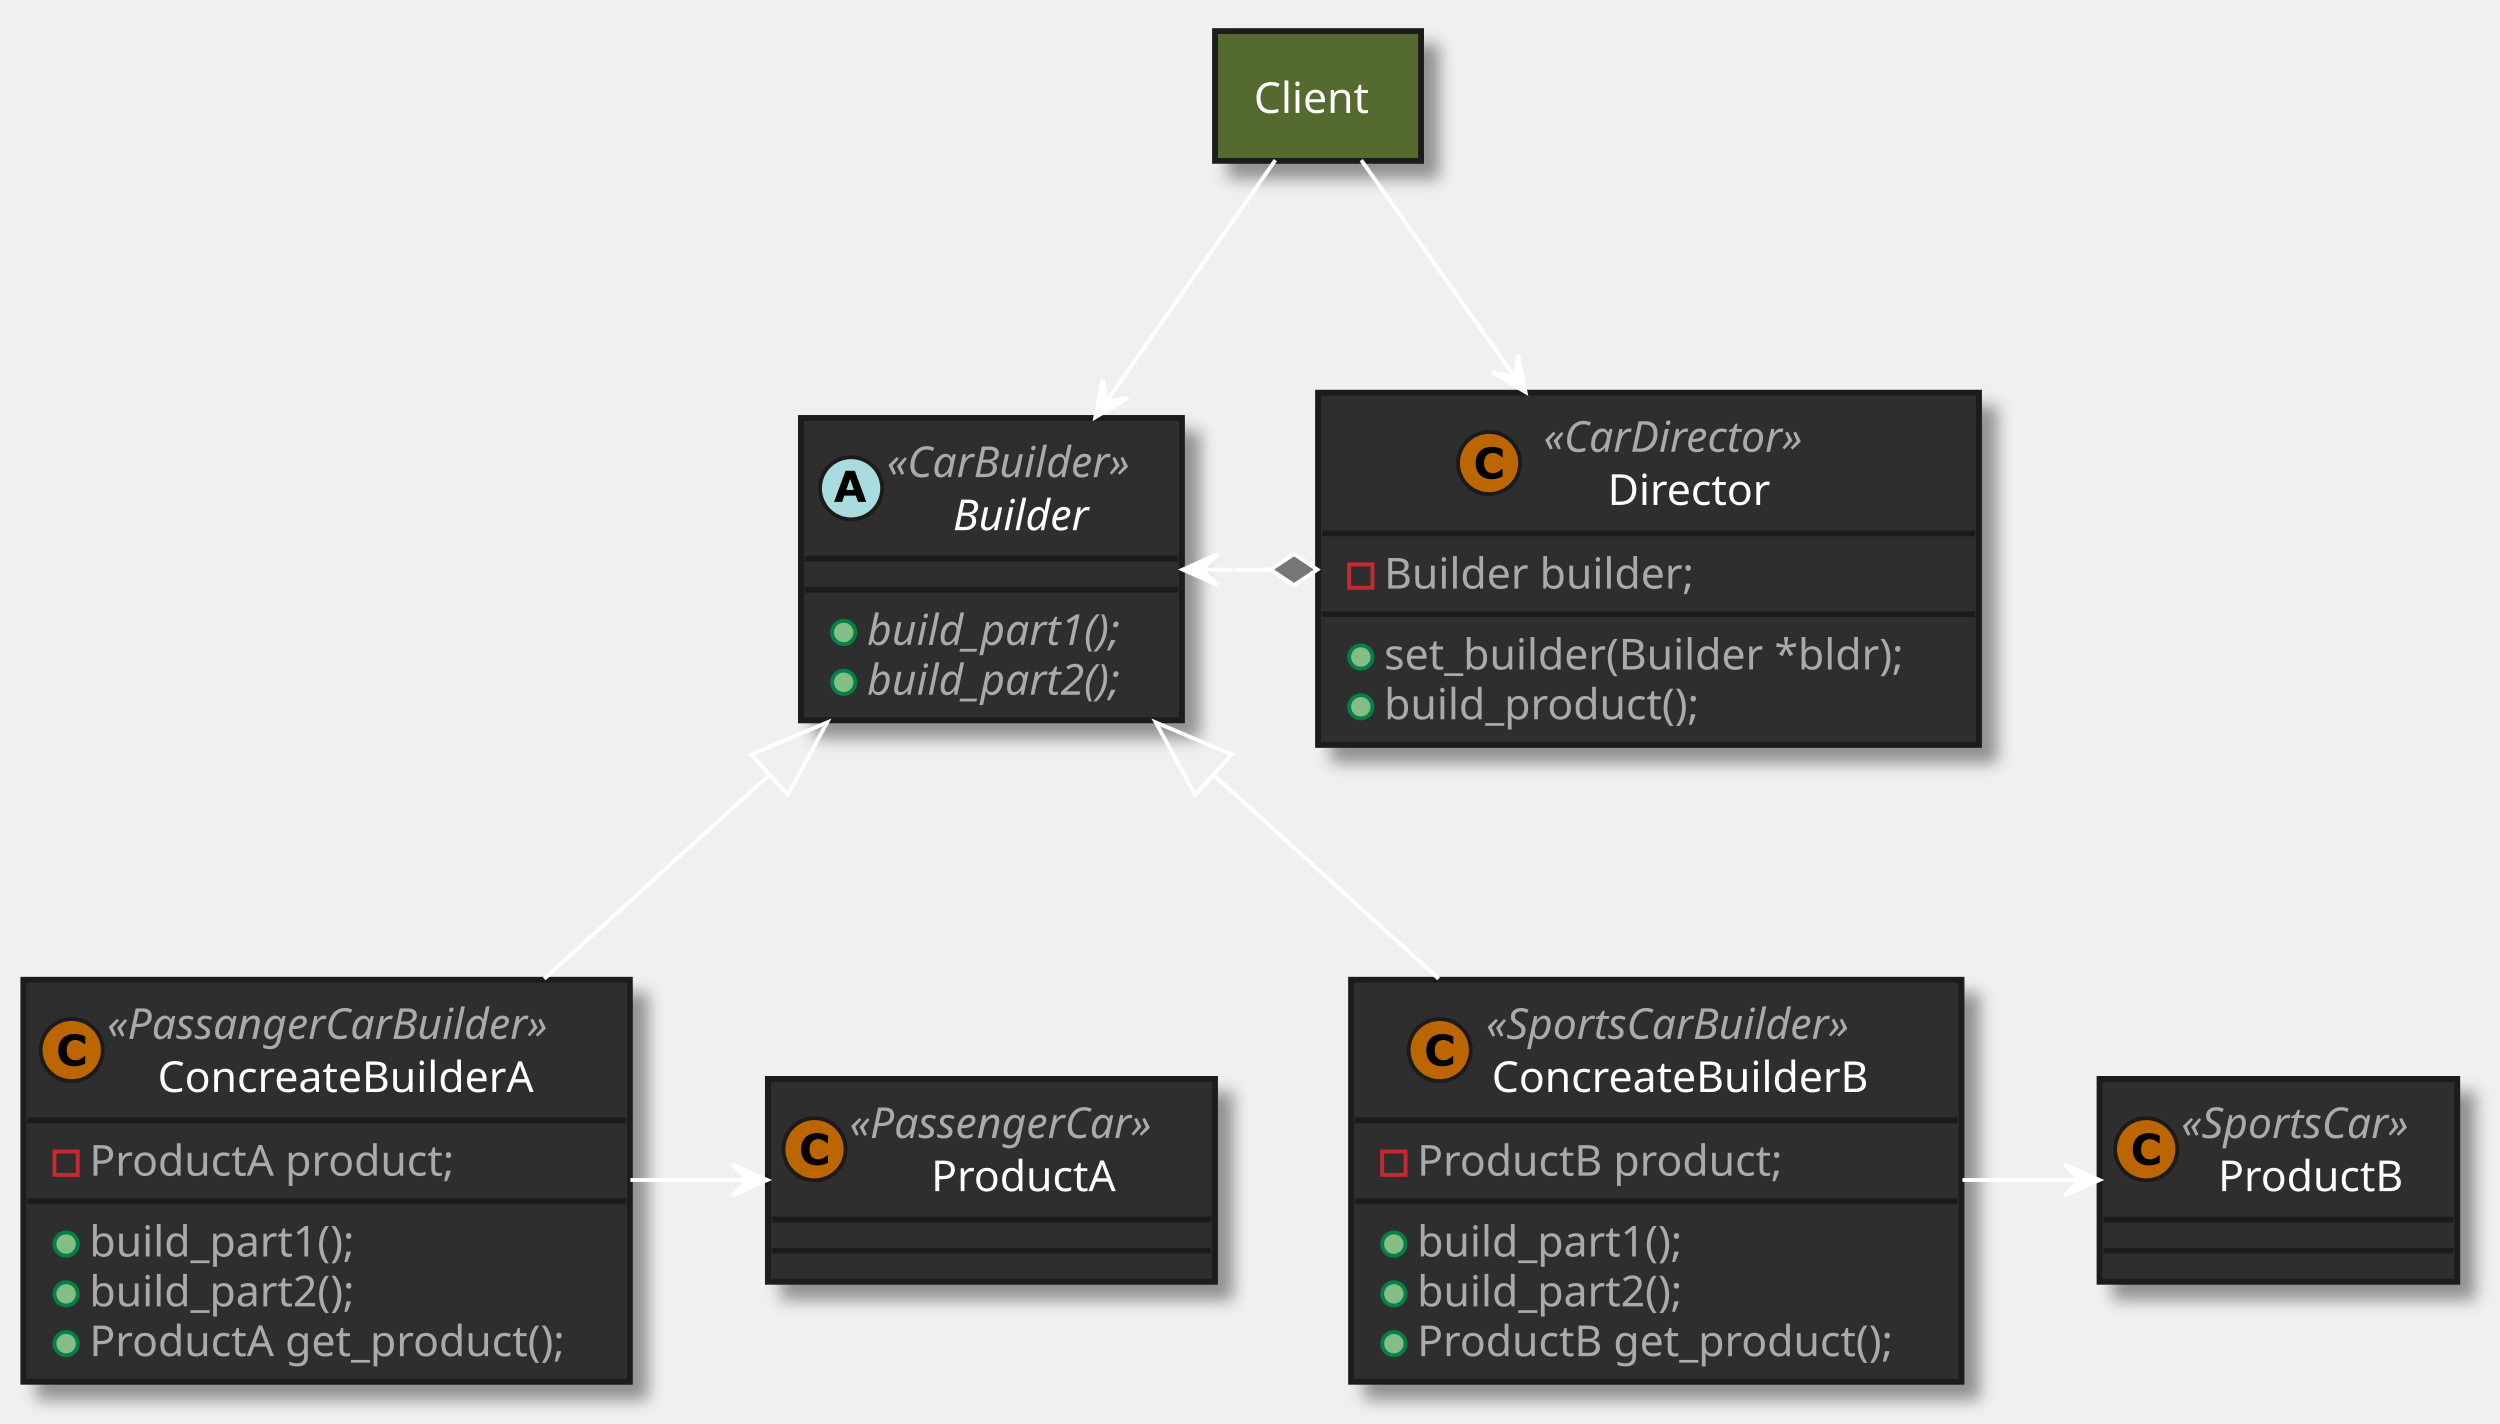
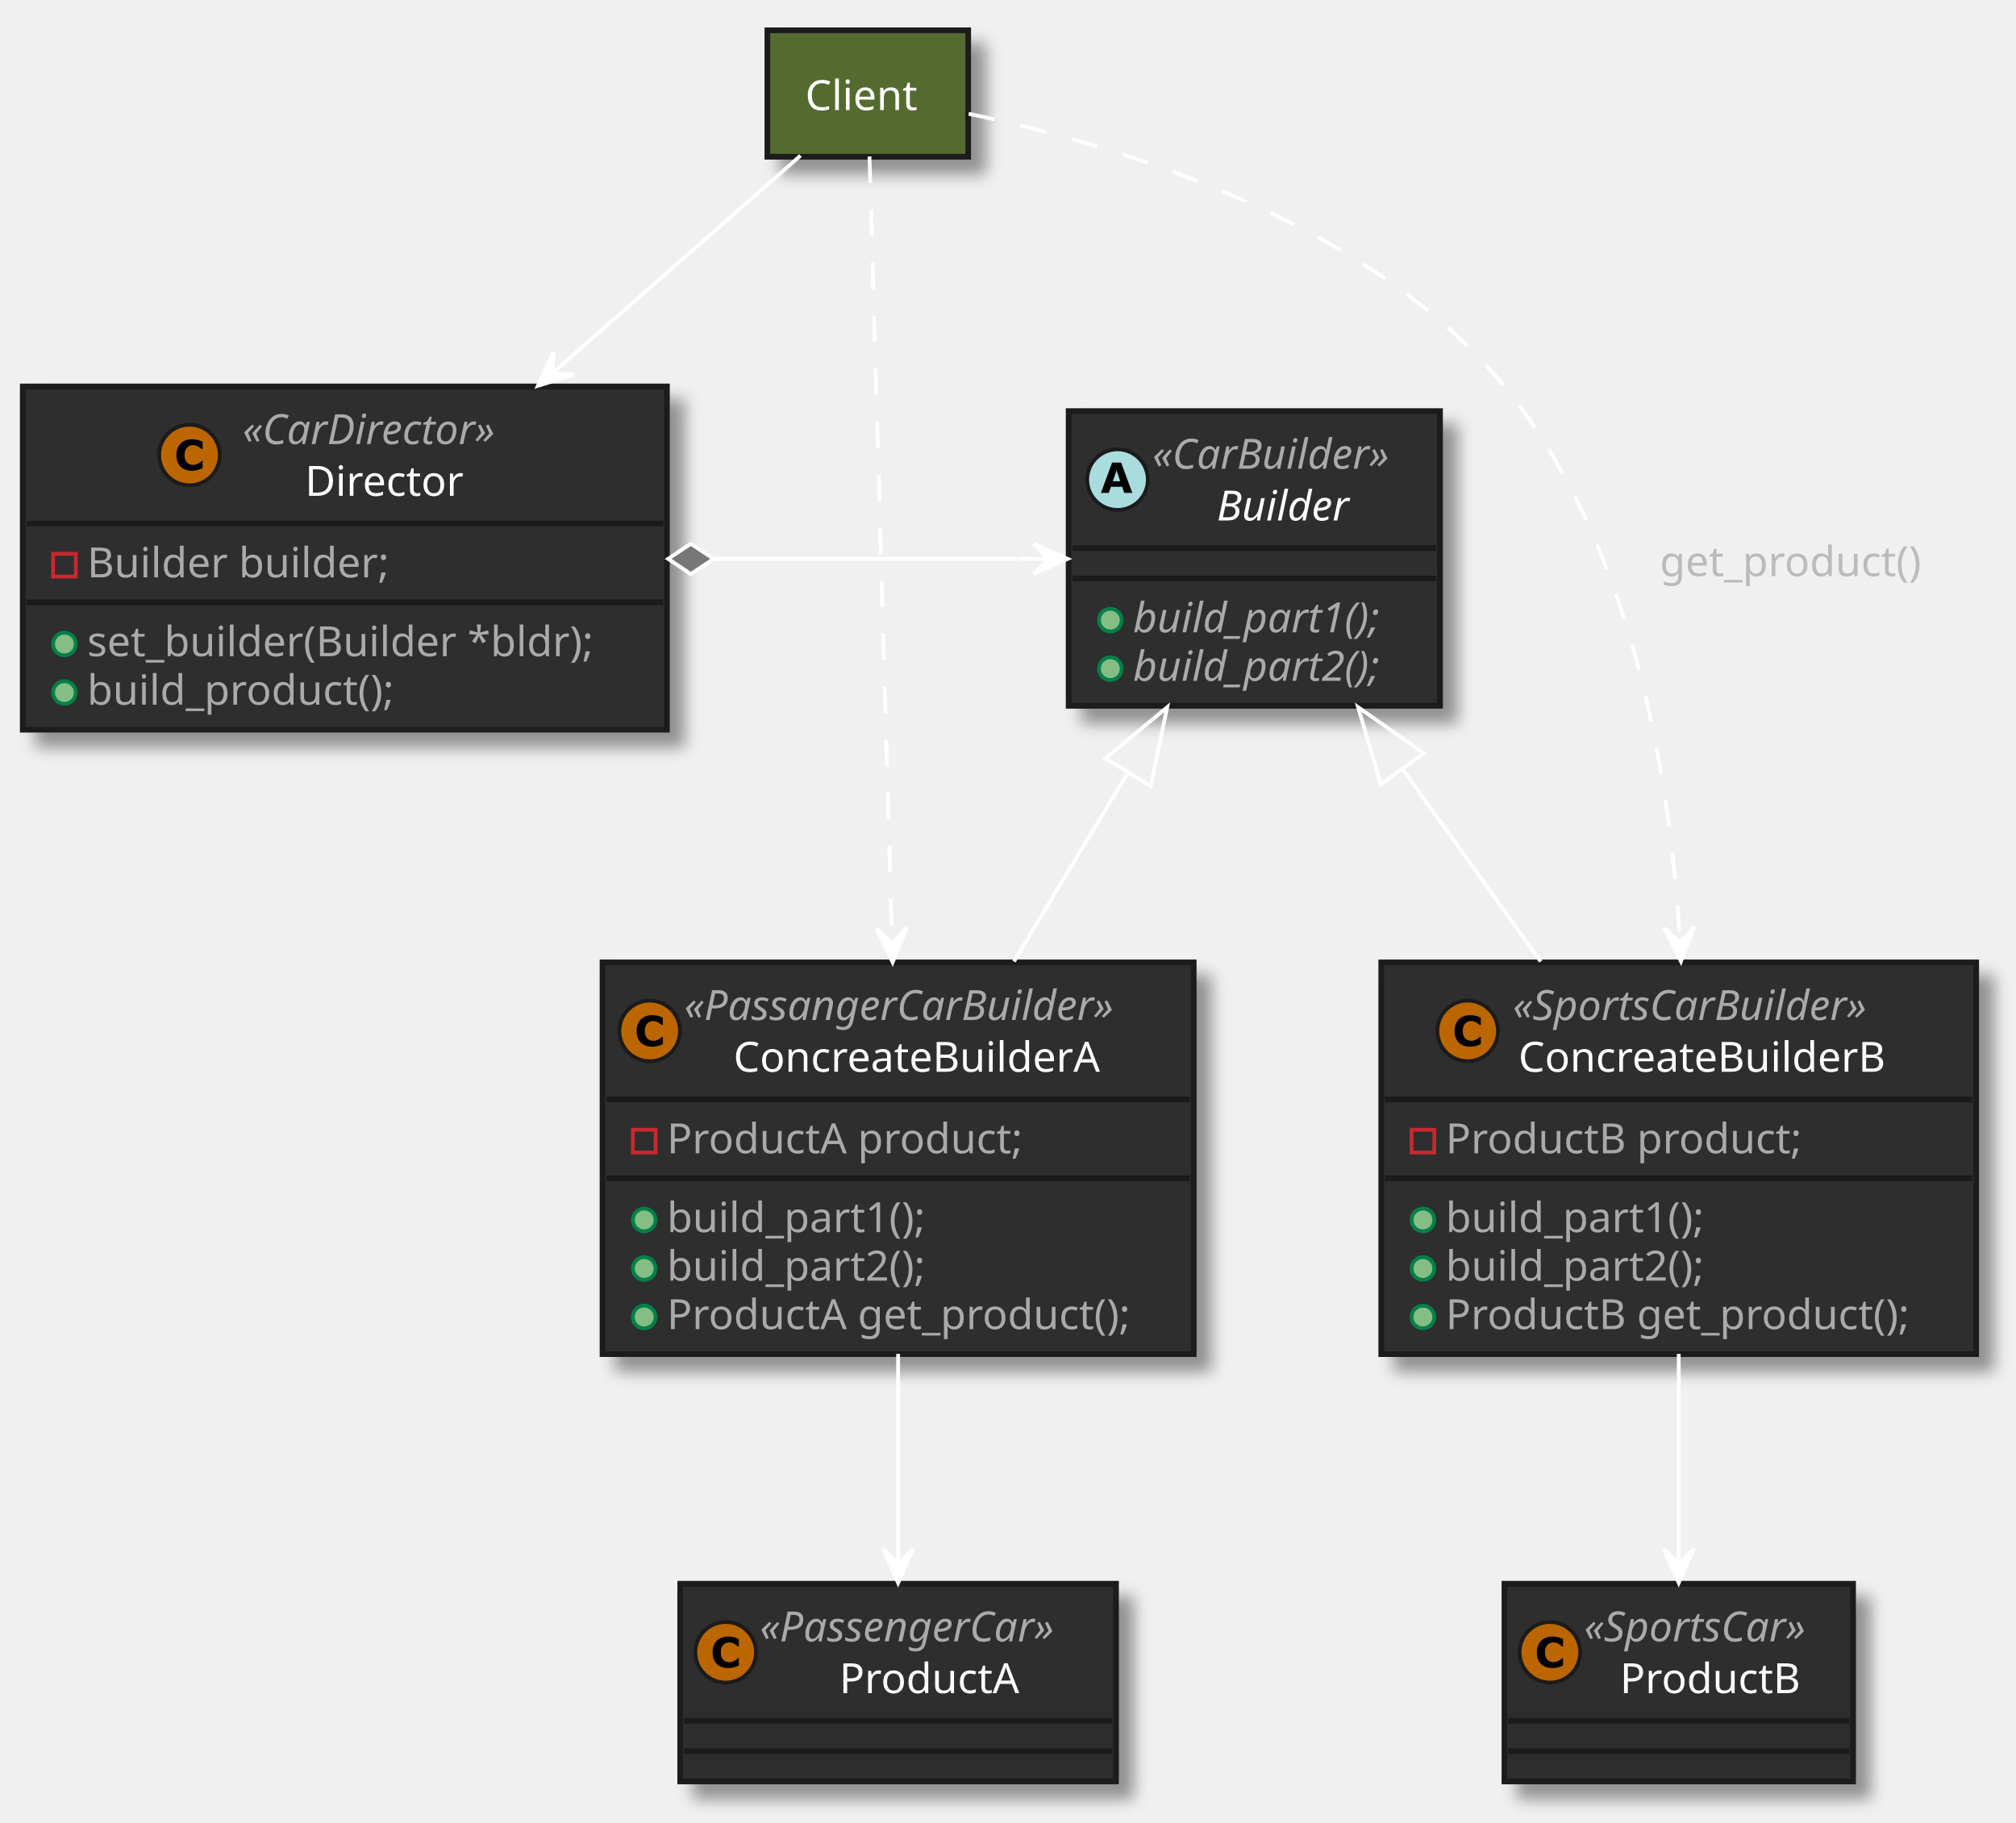
- <svg xmlns="http://www.w3.org/2000/svg" contentScriptType="application/ecmascript" contentStyleType="text/css" height="366px" preserveAspectRatio="none" style="width:643px;height:366px;background:#777777;" version="1.1" viewBox="0 0 643 366" width="643px" zoomAndPan="magnify">
+ <svg xmlns="http://www.w3.org/2000/svg" contentScriptType="application/ecmascript" contentStyleType="text/css" height="481px" preserveAspectRatio="none" style="width:532px;height:481px;background:#777777;" version="1.1" viewBox="0 0 532 481" width="532px" zoomAndPan="magnify">
  <defs>
-     <filter height="300%" id="f1gpe783oa1290" width="300%" x="-1" y="-1">
+     <filter height="300%" id="f1kbs5asca7gno" width="300%" x="-1" y="-1">
      <feGaussianBlur result="blurOut" stdDeviation="2.0" />
      <feColorMatrix in="blurOut" result="blurOut2" type="matrix" values="0 0 0 0 0 0 0 0 0 0 0 0 0 0 0 0 0 0 .4 0" />
      <feOffset dx="4.0" dy="4.0" in="blurOut2" result="blurOut3" />
      <feBlend in="SourceGraphic" in2="blurOut3" mode="normal" />
    </filter>
  </defs>
  <g>
-     <rect fill="#556B2F" filter="url(#f1gpe783oa1290)" height="33.369" style="stroke: #1B1B1B; stroke-width: 1.5;" width="53" x="312.5" y="8" />
-     <text fill="#FFFFFF" font-family="Verdana" font-size="11" lengthAdjust="spacingAndGlyphs" textLength="33" x="322.5" y="29.059">Client</text>
-     <rect fill="#2E2E2E" filter="url(#f1gpe783oa1290)" height="90.587" id="Director" style="stroke: #1B1B1B; stroke-width: 1.5;" width="170" x="339" y="101" />
-     <ellipse cx="383" cy="119.087" fill="#BB6600" rx="8" ry="8" style="stroke: #1B1B1B; stroke-width: 1.0;" />
-     <path d="M383.641,123.243 Q382.75,123.243 381.984,122.977 Q381.234,122.712 380.688,122.196 Q380.156,121.68 379.844,120.899 Q379.547,120.118 379.547,119.102 Q379.547,118.149 379.828,117.383 Q380.125,116.602 380.672,116.04 Q381.188,115.508 381.953,115.227 Q382.734,114.93 383.641,114.93 Q384.141,114.93 384.547,114.993 Q384.953,115.04 385.297,115.133 Q385.656,115.243 385.953,115.368 Q386.25,115.493 386.469,115.602 L386.469,117.54 L386.234,117.54 Q386.078,117.415 385.844,117.243 Q385.625,117.055 385.328,116.883 Q385.031,116.712 384.688,116.602 Q384.344,116.477 383.953,116.477 Q383.516,116.477 383.125,116.618 Q382.734,116.743 382.406,117.071 Q382.094,117.368 381.891,117.883 Q381.703,118.383 381.703,119.102 Q381.703,119.852 381.906,120.368 Q382.125,120.868 382.438,121.149 Q382.766,121.446 383.172,121.571 Q383.578,121.696 383.969,121.696 Q384.344,121.696 384.703,121.587 Q385.078,121.477 385.391,121.274 Q385.656,121.133 385.875,120.962 Q386.109,120.774 386.25,120.649 L386.469,120.649 L386.469,122.555 Q386.172,122.696 385.891,122.821 Q385.625,122.93 385.312,123.008 Q384.922,123.118 384.578,123.18 Q384.234,123.243 383.641,123.243 Z " />
-     <text fill="#AAAAAA" font-family="sans-serif" font-size="11" font-style="italic" lengthAdjust="spacingAndGlyphs" textLength="79" x="397" y="116.21">«CarDirector»</text>
-     <text fill="#FFFFFF" font-family="Verdana" font-size="11" lengthAdjust="spacingAndGlyphs" textLength="46" x="413.5" y="129.864">Director</text>
-     <line style="stroke: #1B1B1B; stroke-width: 1.5;" x1="340" x2="508" y1="137.173" y2="137.173" />
-     <rect fill="none" height="6" style="stroke: #C82930; stroke-width: 1.0;" width="6" x="347" y="145.173" />
-     <text fill="#AAAAAA" font-family="sans-serif" font-size="11" lengthAdjust="spacingAndGlyphs" textLength="87" x="356" y="151.384">Builder builder;</text>
-     <line style="stroke: #1B1B1B; stroke-width: 1.5;" x1="340" x2="508" y1="157.978" y2="157.978" />
-     <ellipse cx="350" cy="168.978" fill="#84BE84" rx="3" ry="3" style="stroke: #038048; stroke-width: 1.0;" />
-     <text fill="#AAAAAA" font-family="sans-serif" font-size="11" lengthAdjust="spacingAndGlyphs" textLength="147" x="356" y="172.189">set_builder(Builder *bldr);</text>
-     <ellipse cx="350" cy="181.783" fill="#84BE84" rx="3" ry="3" style="stroke: #038048; stroke-width: 1.0;" />
-     <text fill="#AAAAAA" font-family="sans-serif" font-size="11" lengthAdjust="spacingAndGlyphs" textLength="88" x="356" y="184.993">build_product();</text>
-     <rect fill="#2E2E2E" filter="url(#f1gpe783oa1290)" height="77.783" id="Builder" style="stroke: #1B1B1B; stroke-width: 1.5;" width="98" x="206" y="107.5" />
-     <ellipse cx="218.9" cy="125.587" fill="#A9DCDF" rx="8" ry="8" style="stroke: #1B1B1B; stroke-width: 1.0;" />
-     <path d="M222.806,129.087 L220.681,129.087 L220.119,127.477 L217.166,127.477 L216.603,129.087 L214.525,129.087 L217.478,121.087 L219.853,121.087 L222.806,129.087 Z M219.619,126.008 L218.65,123.133 L217.666,126.008 L219.619,126.008 Z " />
-     <text fill="#AAAAAA" font-family="sans-serif" font-size="11" font-style="italic" lengthAdjust="spacingAndGlyphs" textLength="74" x="228.1" y="122.71">«CarBuilder»</text>
-     <text fill="#FFFFFF" font-family="Verdana" font-size="11" font-style="italic" lengthAdjust="spacingAndGlyphs" textLength="40" x="245.1" y="136.364">Builder</text>
-     <line style="stroke: #1B1B1B; stroke-width: 1.5;" x1="207" x2="303" y1="143.673" y2="143.673" />
-     <line style="stroke: #1B1B1B; stroke-width: 1.5;" x1="207" x2="303" y1="151.673" y2="151.673" />
-     <ellipse cx="217" cy="162.673" fill="#84BE84" rx="3" ry="3" style="stroke: #038048; stroke-width: 1.0;" />
-     <text fill="#AAAAAA" font-family="sans-serif" font-size="11" font-style="italic" lengthAdjust="spacingAndGlyphs" textLength="75" x="223" y="165.884">build_part1();</text>
-     <ellipse cx="217" cy="175.478" fill="#84BE84" rx="3" ry="3" style="stroke: #038048; stroke-width: 1.0;" />
-     <text fill="#AAAAAA" font-family="sans-serif" font-size="11" font-style="italic" lengthAdjust="spacingAndGlyphs" textLength="75" x="223" y="178.689">build_part2();</text>
-     <rect fill="#2E2E2E" filter="url(#f1gpe783oa1290)" height="103.392" id="ConcreateBuilderA" style="stroke: #1B1B1B; stroke-width: 1.5;" width="156" x="6" y="252" />
-     <ellipse cx="18.45" cy="270.087" fill="#BB6600" rx="8" ry="8" style="stroke: #1B1B1B; stroke-width: 1.0;" />
-     <path d="M19.091,274.243 Q18.2,274.243 17.434,273.977 Q16.684,273.712 16.137,273.196 Q15.606,272.68 15.294,271.899 Q14.997,271.118 14.997,270.102 Q14.997,269.149 15.278,268.384 Q15.575,267.602 16.122,267.04 Q16.637,266.509 17.403,266.227 Q18.184,265.93 19.091,265.93 Q19.591,265.93 19.997,265.993 Q20.403,266.04 20.747,266.134 Q21.106,266.243 21.403,266.368 Q21.7,266.493 21.919,266.602 L21.919,268.54 L21.684,268.54 Q21.528,268.415 21.294,268.243 Q21.075,268.055 20.778,267.884 Q20.481,267.712 20.137,267.602 Q19.794,267.477 19.403,267.477 Q18.966,267.477 18.575,267.618 Q18.184,267.743 17.856,268.071 Q17.544,268.368 17.341,268.884 Q17.153,269.384 17.153,270.102 Q17.153,270.852 17.356,271.368 Q17.575,271.868 17.887,272.149 Q18.216,272.446 18.622,272.571 Q19.028,272.696 19.419,272.696 Q19.794,272.696 20.153,272.587 Q20.528,272.477 20.841,272.274 Q21.106,272.134 21.325,271.962 Q21.559,271.774 21.7,271.649 L21.919,271.649 L21.919,273.555 Q21.622,273.696 21.341,273.821 Q21.075,273.93 20.762,274.009 Q20.372,274.118 20.028,274.18 Q19.684,274.243 19.091,274.243 Z " />
-     <text fill="#AAAAAA" font-family="sans-serif" font-size="11" font-style="italic" lengthAdjust="spacingAndGlyphs" textLength="133" x="27.55" y="267.21">«PassangerCarBuilder»</text>
-     <text fill="#FFFFFF" font-family="Verdana" font-size="11" lengthAdjust="spacingAndGlyphs" textLength="107" x="40.55" y="280.864">ConcreateBuilderA</text>
-     <line style="stroke: #1B1B1B; stroke-width: 1.5;" x1="7" x2="161" y1="288.173" y2="288.173" />
-     <rect fill="none" height="6" style="stroke: #C82930; stroke-width: 1.0;" width="6" x="14" y="296.173" />
-     <text fill="#AAAAAA" font-family="sans-serif" font-size="11" lengthAdjust="spacingAndGlyphs" textLength="101" x="23" y="302.384">ProductA product;</text>
-     <line style="stroke: #1B1B1B; stroke-width: 1.5;" x1="7" x2="161" y1="308.978" y2="308.978" />
-     <ellipse cx="17" cy="319.978" fill="#84BE84" rx="3" ry="3" style="stroke: #038048; stroke-width: 1.0;" />
-     <text fill="#AAAAAA" font-family="sans-serif" font-size="11" lengthAdjust="spacingAndGlyphs" textLength="75" x="23" y="323.188">build_part1();</text>
-     <ellipse cx="17" cy="332.783" fill="#84BE84" rx="3" ry="3" style="stroke: #038048; stroke-width: 1.0;" />
-     <text fill="#AAAAAA" font-family="sans-serif" font-size="11" lengthAdjust="spacingAndGlyphs" textLength="75" x="23" y="335.993">build_part2();</text>
-     <ellipse cx="17" cy="345.587" fill="#84BE84" rx="3" ry="3" style="stroke: #038048; stroke-width: 1.0;" />
-     <text fill="#AAAAAA" font-family="sans-serif" font-size="11" lengthAdjust="spacingAndGlyphs" textLength="133" x="23" y="348.798">ProductA get_product();</text>
-     <rect fill="#2E2E2E" filter="url(#f1gpe783oa1290)" height="103.392" id="ConcreateBuilderB" style="stroke: #1B1B1B; stroke-width: 1.5;" width="157" x="347.5" y="252" />
-     <ellipse cx="370.3" cy="270.087" fill="#BB6600" rx="8" ry="8" style="stroke: #1B1B1B; stroke-width: 1.0;" />
-     <path d="M370.941,274.243 Q370.05,274.243 369.284,273.977 Q368.534,273.712 367.988,273.196 Q367.456,272.68 367.144,271.899 Q366.847,271.118 366.847,270.102 Q366.847,269.149 367.128,268.384 Q367.425,267.602 367.972,267.04 Q368.488,266.509 369.253,266.227 Q370.034,265.93 370.941,265.93 Q371.441,265.93 371.847,265.993 Q372.253,266.04 372.597,266.134 Q372.956,266.243 373.253,266.368 Q373.55,266.493 373.769,266.602 L373.769,268.54 L373.534,268.54 Q373.378,268.415 373.144,268.243 Q372.925,268.055 372.628,267.884 Q372.331,267.712 371.988,267.602 Q371.644,267.477 371.253,267.477 Q370.816,267.477 370.425,267.618 Q370.034,267.743 369.706,268.071 Q369.394,268.368 369.191,268.884 Q369.003,269.384 369.003,270.102 Q369.003,270.852 369.206,271.368 Q369.425,271.868 369.738,272.149 Q370.066,272.446 370.472,272.571 Q370.878,272.696 371.269,272.696 Q371.644,272.696 372.003,272.587 Q372.378,272.477 372.691,272.274 Q372.956,272.134 373.175,271.962 Q373.409,271.774 373.55,271.649 L373.769,271.649 L373.769,273.555 Q373.472,273.696 373.191,273.821 Q372.925,273.93 372.613,274.009 Q372.222,274.118 371.878,274.18 Q371.534,274.243 370.941,274.243 Z " />
-     <text fill="#AAAAAA" font-family="sans-serif" font-size="11" font-style="italic" lengthAdjust="spacingAndGlyphs" textLength="110" x="382.2" y="267.21">«SportsCarBuilder»</text>
-     <text fill="#FFFFFF" font-family="Verdana" font-size="11" lengthAdjust="spacingAndGlyphs" textLength="107" x="383.7" y="280.864">ConcreateBuilderB</text>
-     <line style="stroke: #1B1B1B; stroke-width: 1.5;" x1="348.5" x2="503.5" y1="288.173" y2="288.173" />
-     <rect fill="none" height="6" style="stroke: #C82930; stroke-width: 1.0;" width="6" x="355.5" y="296.173" />
-     <text fill="#AAAAAA" font-family="sans-serif" font-size="11" lengthAdjust="spacingAndGlyphs" textLength="102" x="364.5" y="302.384">ProductB product;</text>
-     <line style="stroke: #1B1B1B; stroke-width: 1.5;" x1="348.5" x2="503.5" y1="308.978" y2="308.978" />
-     <ellipse cx="358.5" cy="319.978" fill="#84BE84" rx="3" ry="3" style="stroke: #038048; stroke-width: 1.0;" />
-     <text fill="#AAAAAA" font-family="sans-serif" font-size="11" lengthAdjust="spacingAndGlyphs" textLength="75" x="364.5" y="323.188">build_part1();</text>
-     <ellipse cx="358.5" cy="332.783" fill="#84BE84" rx="3" ry="3" style="stroke: #038048; stroke-width: 1.0;" />
-     <text fill="#AAAAAA" font-family="sans-serif" font-size="11" lengthAdjust="spacingAndGlyphs" textLength="75" x="364.5" y="335.993">build_part2();</text>
-     <ellipse cx="358.5" cy="345.587" fill="#84BE84" rx="3" ry="3" style="stroke: #038048; stroke-width: 1.0;" />
-     <text fill="#AAAAAA" font-family="sans-serif" font-size="11" lengthAdjust="spacingAndGlyphs" textLength="134" x="364.5" y="348.798">ProductB get_product();</text>
-     <rect fill="#2E2E2E" filter="url(#f1gpe783oa1290)" height="52.173" id="ProductA" style="stroke: #1B1B1B; stroke-width: 1.5;" width="115" x="197.5" y="277.5" />
-     <ellipse cx="209.5" cy="295.587" fill="#BB6600" rx="8" ry="8" style="stroke: #1B1B1B; stroke-width: 1.0;" />
-     <path d="M210.141,299.743 Q209.25,299.743 208.484,299.477 Q207.734,299.212 207.188,298.696 Q206.656,298.18 206.344,297.399 Q206.047,296.618 206.047,295.602 Q206.047,294.649 206.328,293.884 Q206.625,293.102 207.172,292.54 Q207.688,292.009 208.453,291.727 Q209.234,291.43 210.141,291.43 Q210.641,291.43 211.047,291.493 Q211.453,291.54 211.797,291.634 Q212.156,291.743 212.453,291.868 Q212.75,291.993 212.969,292.102 L212.969,294.04 L212.734,294.04 Q212.578,293.915 212.344,293.743 Q212.125,293.555 211.828,293.384 Q211.531,293.212 211.188,293.102 Q210.844,292.977 210.453,292.977 Q210.016,292.977 209.625,293.118 Q209.234,293.243 208.906,293.571 Q208.594,293.868 208.391,294.384 Q208.203,294.884 208.203,295.602 Q208.203,296.352 208.406,296.868 Q208.625,297.368 208.938,297.649 Q209.266,297.946 209.672,298.071 Q210.078,298.196 210.469,298.196 Q210.844,298.196 211.203,298.087 Q211.578,297.977 211.891,297.774 Q212.156,297.634 212.375,297.462 Q212.609,297.274 212.75,297.149 L212.969,297.149 L212.969,299.055 Q212.672,299.196 212.391,299.321 Q212.125,299.43 211.812,299.509 Q211.422,299.618 211.078,299.68 Q210.734,299.743 210.141,299.743 Z " />
-     <text fill="#AAAAAA" font-family="sans-serif" font-size="11" font-style="italic" lengthAdjust="spacingAndGlyphs" textLength="93" x="218.5" y="292.71">«PassengerCar»</text>
-     <text fill="#FFFFFF" font-family="Verdana" font-size="11" lengthAdjust="spacingAndGlyphs" textLength="51" x="239.5" y="306.364">ProductA</text>
-     <line style="stroke: #1B1B1B; stroke-width: 1.5;" x1="198.5" x2="311.5" y1="313.673" y2="313.673" />
-     <line style="stroke: #1B1B1B; stroke-width: 1.5;" x1="198.5" x2="311.5" y1="321.673" y2="321.673" />
-     <rect fill="#2E2E2E" filter="url(#f1gpe783oa1290)" height="52.173" id="ProductB" style="stroke: #1B1B1B; stroke-width: 1.5;" width="92" x="540" y="277.5" />
-     <ellipse cx="552" cy="295.587" fill="#BB6600" rx="8" ry="8" style="stroke: #1B1B1B; stroke-width: 1.0;" />
-     <path d="M552.641,299.743 Q551.75,299.743 550.984,299.477 Q550.234,299.212 549.688,298.696 Q549.156,298.18 548.844,297.399 Q548.547,296.618 548.547,295.602 Q548.547,294.649 548.828,293.884 Q549.125,293.102 549.672,292.54 Q550.188,292.009 550.953,291.727 Q551.734,291.43 552.641,291.43 Q553.141,291.43 553.547,291.493 Q553.953,291.54 554.297,291.634 Q554.656,291.743 554.953,291.868 Q555.25,291.993 555.469,292.102 L555.469,294.04 L555.234,294.04 Q555.078,293.915 554.844,293.743 Q554.625,293.555 554.328,293.384 Q554.031,293.212 553.688,293.102 Q553.344,292.977 552.953,292.977 Q552.516,292.977 552.125,293.118 Q551.734,293.243 551.406,293.571 Q551.094,293.868 550.891,294.384 Q550.703,294.884 550.703,295.602 Q550.703,296.352 550.906,296.868 Q551.125,297.368 551.438,297.649 Q551.766,297.946 552.172,298.071 Q552.578,298.196 552.969,298.196 Q553.344,298.196 553.703,298.087 Q554.078,297.977 554.391,297.774 Q554.656,297.634 554.875,297.462 Q555.109,297.274 555.25,297.149 L555.469,297.149 L555.469,299.055 Q555.172,299.196 554.891,299.321 Q554.625,299.43 554.312,299.509 Q553.922,299.618 553.578,299.68 Q553.234,299.743 552.641,299.743 Z " />
-     <text fill="#AAAAAA" font-family="sans-serif" font-size="11" font-style="italic" lengthAdjust="spacingAndGlyphs" textLength="70" x="561" y="292.71">«SportsCar»</text>
-     <text fill="#FFFFFF" font-family="Verdana" font-size="11" lengthAdjust="spacingAndGlyphs" textLength="51" x="570.5" y="306.364">ProductB</text>
-     <line style="stroke: #1B1B1B; stroke-width: 1.5;" x1="541" x2="631" y1="313.673" y2="313.673" />
-     <line style="stroke: #1B1B1B; stroke-width: 1.5;" x1="541" x2="631" y1="321.673" y2="321.673" />
-     <path d="M350.11,41.19 C360.07,55.24 375.22,76.63 389.22,96.39 " fill="none" id="Client-&gt;Director" style="stroke: #FFFFFF; stroke-width: 1.0;" />
-     <polygon fill="#FFFFFF" points="392.37,100.84,390.445,91.181,389.486,96.756,383.911,95.796,392.37,100.84" style="stroke: #FFFFFF; stroke-width: 1.0;" />
-     <path d="M328.02,41.19 C317.05,56.85 299.72,81.62 284.69,103.09 " fill="none" id="Client-&gt;Builder" style="stroke: #FFFFFF; stroke-width: 1.0;" />
-     <polygon fill="#FFFFFF" points="281.71,107.34,290.158,102.277,284.585,103.249,283.612,97.677,281.71,107.34" style="stroke: #FFFFFF; stroke-width: 1.0;" />
-     <path d="M197.67,199.47 C179.07,216.32 158.48,234.99 139.98,251.76 " fill="none" id="Builder&lt;-ConcreateBuilderA" style="stroke: #FFFFFF; stroke-width: 1.0;" />
-     <polygon fill="none" points="193.21,194.06,212.73,185.81,202.61,204.43,193.21,194.06" style="stroke: #FFFFFF; stroke-width: 1.0;" />
-     <path d="M312.33,199.47 C330.93,216.32 351.52,234.99 370.02,251.76 " fill="none" id="Builder&lt;-ConcreateBuilderB" style="stroke: #FFFFFF; stroke-width: 1.0;" />
-     <polygon fill="none" points="307.39,204.43,297.27,185.81,316.79,194.06,307.39,204.43" style="stroke: #FFFFFF; stroke-width: 1.0;" />
-     <path d="M317.44,146.5 C320.22,146.5 326.82,146.5 326.82,146.5 " fill="none" id="Builder-Director" style="stroke: #FFFFFF; stroke-width: 1.0;" />
-     <polygon fill="#777777" points="338.82,146.5,332.82,142.5,326.82,146.5,332.82,150.5,338.82,146.5" style="stroke: #FFFFFF; stroke-width: 1.0;" />
-     <polygon fill="#FFFFFF" points="304.18,146.5,313.18,150.5,309.18,146.5,313.18,142.5,304.18,146.5" style="stroke: #FFFFFF; stroke-width: 1.0;" />
-     <line style="stroke: #FFFFFF; stroke-width: 1.0;" x1="309.18" x2="317.18" y1="146.5" y2="146.5" />
-     <path d="M162.15,303.5 C172.14,303.5 182.12,303.5 192.11,303.5 " fill="none" id="ConcreateBuilderA-&gt;ProductA" style="stroke: #FFFFFF; stroke-width: 1.0;" />
-     <polygon fill="#FFFFFF" points="197.33,303.5,188.33,299.5,192.33,303.5,188.33,307.5,197.33,303.5" style="stroke: #FFFFFF; stroke-width: 1.0;" />
-     <path d="M504.75,303.5 C514.75,303.5 524.75,303.5 534.75,303.5 " fill="none" id="ConcreateBuilderB-&gt;ProductB" style="stroke: #FFFFFF; stroke-width: 1.0;" />
-     <polygon fill="#FFFFFF" points="539.98,303.5,530.98,299.5,534.98,303.5,530.98,307.5,539.98,303.5" style="stroke: #FFFFFF; stroke-width: 1.0;" />
+     <rect fill="#556B2F" filter="url(#f1kbs5asca7gno)" height="33.369" style="stroke: #1B1B1B; stroke-width: 1.5;" width="53" x="202.5" y="8" />
+     <text fill="#FFFFFF" font-family="Verdana" font-size="11" lengthAdjust="spacingAndGlyphs" textLength="33" x="212.5" y="29.059">Client</text>
+     <rect fill="#2E2E2E" filter="url(#f1kbs5asca7gno)" height="90.587" id="Director" style="stroke: #1B1B1B; stroke-width: 1.5;" width="170" x="6" y="102" />
+     <ellipse cx="50" cy="120.087" fill="#BB6600" rx="8" ry="8" style="stroke: #1B1B1B; stroke-width: 1.0;" />
+     <path d="M50.641,124.243 Q49.75,124.243 48.984,123.977 Q48.234,123.712 47.688,123.196 Q47.156,122.68 46.844,121.899 Q46.547,121.118 46.547,120.102 Q46.547,119.149 46.828,118.383 Q47.125,117.602 47.672,117.04 Q48.188,116.508 48.953,116.227 Q49.734,115.93 50.641,115.93 Q51.141,115.93 51.547,115.993 Q51.953,116.04 52.297,116.133 Q52.656,116.243 52.953,116.368 Q53.25,116.493 53.469,116.602 L53.469,118.54 L53.234,118.54 Q53.078,118.415 52.844,118.243 Q52.625,118.055 52.328,117.883 Q52.031,117.712 51.688,117.602 Q51.344,117.477 50.953,117.477 Q50.516,117.477 50.125,117.618 Q49.734,117.743 49.406,118.071 Q49.094,118.368 48.891,118.883 Q48.703,119.383 48.703,120.102 Q48.703,120.852 48.906,121.368 Q49.125,121.868 49.438,122.149 Q49.766,122.446 50.172,122.571 Q50.578,122.696 50.969,122.696 Q51.344,122.696 51.703,122.587 Q52.078,122.477 52.391,122.274 Q52.656,122.133 52.875,121.962 Q53.109,121.774 53.25,121.649 L53.469,121.649 L53.469,123.555 Q53.172,123.696 52.891,123.821 Q52.625,123.93 52.312,124.008 Q51.922,124.118 51.578,124.18 Q51.234,124.243 50.641,124.243 Z " />
+     <text fill="#AAAAAA" font-family="sans-serif" font-size="11" font-style="italic" lengthAdjust="spacingAndGlyphs" textLength="79" x="64" y="117.21">«CarDirector»</text>
+     <text fill="#FFFFFF" font-family="Verdana" font-size="11" lengthAdjust="spacingAndGlyphs" textLength="46" x="80.5" y="130.864">Director</text>
+     <line style="stroke: #1B1B1B; stroke-width: 1.5;" x1="7" x2="175" y1="138.173" y2="138.173" />
+     <rect fill="none" height="6" style="stroke: #C82930; stroke-width: 1.0;" width="6" x="14" y="146.173" />
+     <text fill="#AAAAAA" font-family="sans-serif" font-size="11" lengthAdjust="spacingAndGlyphs" textLength="87" x="23" y="152.384">Builder builder;</text>
+     <line style="stroke: #1B1B1B; stroke-width: 1.5;" x1="7" x2="175" y1="158.978" y2="158.978" />
+     <ellipse cx="17" cy="169.978" fill="#84BE84" rx="3" ry="3" style="stroke: #038048; stroke-width: 1.0;" />
+     <text fill="#AAAAAA" font-family="sans-serif" font-size="11" lengthAdjust="spacingAndGlyphs" textLength="147" x="23" y="173.189">set_builder(Builder *bldr);</text>
+     <ellipse cx="17" cy="182.783" fill="#84BE84" rx="3" ry="3" style="stroke: #038048; stroke-width: 1.0;" />
+     <text fill="#AAAAAA" font-family="sans-serif" font-size="11" lengthAdjust="spacingAndGlyphs" textLength="88" x="23" y="185.993">build_product();</text>
+     <rect fill="#2E2E2E" filter="url(#f1kbs5asca7gno)" height="77.783" id="Builder" style="stroke: #1B1B1B; stroke-width: 1.5;" width="98" x="282" y="108.5" />
+     <ellipse cx="294.9" cy="126.587" fill="#A9DCDF" rx="8" ry="8" style="stroke: #1B1B1B; stroke-width: 1.0;" />
+     <path d="M298.806,130.087 L296.681,130.087 L296.119,128.477 L293.166,128.477 L292.603,130.087 L290.525,130.087 L293.478,122.087 L295.853,122.087 L298.806,130.087 Z M295.619,127.008 L294.65,124.133 L293.666,127.008 L295.619,127.008 Z " />
+     <text fill="#AAAAAA" font-family="sans-serif" font-size="11" font-style="italic" lengthAdjust="spacingAndGlyphs" textLength="74" x="304.1" y="123.71">«CarBuilder»</text>
+     <text fill="#FFFFFF" font-family="Verdana" font-size="11" font-style="italic" lengthAdjust="spacingAndGlyphs" textLength="40" x="321.1" y="137.364">Builder</text>
+     <line style="stroke: #1B1B1B; stroke-width: 1.5;" x1="283" x2="379" y1="144.673" y2="144.673" />
+     <line style="stroke: #1B1B1B; stroke-width: 1.5;" x1="283" x2="379" y1="152.673" y2="152.673" />
+     <ellipse cx="293" cy="163.673" fill="#84BE84" rx="3" ry="3" style="stroke: #038048; stroke-width: 1.0;" />
+     <text fill="#AAAAAA" font-family="sans-serif" font-size="11" font-style="italic" lengthAdjust="spacingAndGlyphs" textLength="75" x="299" y="166.884">build_part1();</text>
+     <ellipse cx="293" cy="176.478" fill="#84BE84" rx="3" ry="3" style="stroke: #038048; stroke-width: 1.0;" />
+     <text fill="#AAAAAA" font-family="sans-serif" font-size="11" font-style="italic" lengthAdjust="spacingAndGlyphs" textLength="75" x="299" y="179.689">build_part2();</text>
+     <rect fill="#2E2E2E" filter="url(#f1kbs5asca7gno)" height="103.392" id="ConcreateBuilderA" style="stroke: #1B1B1B; stroke-width: 1.5;" width="156" x="159" y="254" />
+     <ellipse cx="171.45" cy="272.087" fill="#BB6600" rx="8" ry="8" style="stroke: #1B1B1B; stroke-width: 1.0;" />
+     <path d="M172.091,276.243 Q171.2,276.243 170.434,275.977 Q169.684,275.712 169.137,275.196 Q168.606,274.68 168.294,273.899 Q167.997,273.118 167.997,272.102 Q167.997,271.149 168.278,270.384 Q168.575,269.602 169.122,269.04 Q169.637,268.509 170.403,268.227 Q171.184,267.93 172.091,267.93 Q172.591,267.93 172.997,267.993 Q173.403,268.04 173.747,268.134 Q174.106,268.243 174.403,268.368 Q174.7,268.493 174.919,268.602 L174.919,270.54 L174.684,270.54 Q174.528,270.415 174.294,270.243 Q174.075,270.055 173.778,269.884 Q173.481,269.712 173.137,269.602 Q172.794,269.477 172.403,269.477 Q171.966,269.477 171.575,269.618 Q171.184,269.743 170.856,270.071 Q170.544,270.368 170.341,270.884 Q170.153,271.384 170.153,272.102 Q170.153,272.852 170.356,273.368 Q170.575,273.868 170.887,274.149 Q171.216,274.446 171.622,274.571 Q172.028,274.696 172.419,274.696 Q172.794,274.696 173.153,274.587 Q173.528,274.477 173.841,274.274 Q174.106,274.134 174.325,273.962 Q174.559,273.774 174.7,273.649 L174.919,273.649 L174.919,275.555 Q174.622,275.696 174.341,275.821 Q174.075,275.93 173.762,276.009 Q173.372,276.118 173.028,276.18 Q172.684,276.243 172.091,276.243 Z " />
+     <text fill="#AAAAAA" font-family="sans-serif" font-size="11" font-style="italic" lengthAdjust="spacingAndGlyphs" textLength="133" x="180.55" y="269.21">«PassangerCarBuilder»</text>
+     <text fill="#FFFFFF" font-family="Verdana" font-size="11" lengthAdjust="spacingAndGlyphs" textLength="107" x="193.55" y="282.864">ConcreateBuilderA</text>
+     <line style="stroke: #1B1B1B; stroke-width: 1.5;" x1="160" x2="314" y1="290.173" y2="290.173" />
+     <rect fill="none" height="6" style="stroke: #C82930; stroke-width: 1.0;" width="6" x="167" y="298.173" />
+     <text fill="#AAAAAA" font-family="sans-serif" font-size="11" lengthAdjust="spacingAndGlyphs" textLength="101" x="176" y="304.384">ProductA product;</text>
+     <line style="stroke: #1B1B1B; stroke-width: 1.5;" x1="160" x2="314" y1="310.978" y2="310.978" />
+     <ellipse cx="170" cy="321.978" fill="#84BE84" rx="3" ry="3" style="stroke: #038048; stroke-width: 1.0;" />
+     <text fill="#AAAAAA" font-family="sans-serif" font-size="11" lengthAdjust="spacingAndGlyphs" textLength="75" x="176" y="325.188">build_part1();</text>
+     <ellipse cx="170" cy="334.783" fill="#84BE84" rx="3" ry="3" style="stroke: #038048; stroke-width: 1.0;" />
+     <text fill="#AAAAAA" font-family="sans-serif" font-size="11" lengthAdjust="spacingAndGlyphs" textLength="75" x="176" y="337.993">build_part2();</text>
+     <ellipse cx="170" cy="347.587" fill="#84BE84" rx="3" ry="3" style="stroke: #038048; stroke-width: 1.0;" />
+     <text fill="#AAAAAA" font-family="sans-serif" font-size="11" lengthAdjust="spacingAndGlyphs" textLength="133" x="176" y="350.798">ProductA get_product();</text>
+     <rect fill="#2E2E2E" filter="url(#f1kbs5asca7gno)" height="103.392" id="ConcreateBuilderB" style="stroke: #1B1B1B; stroke-width: 1.5;" width="157" x="364.5" y="254" />
+     <ellipse cx="387.3" cy="272.087" fill="#BB6600" rx="8" ry="8" style="stroke: #1B1B1B; stroke-width: 1.0;" />
+     <path d="M387.941,276.243 Q387.05,276.243 386.284,275.977 Q385.534,275.712 384.988,275.196 Q384.456,274.68 384.144,273.899 Q383.847,273.118 383.847,272.102 Q383.847,271.149 384.128,270.384 Q384.425,269.602 384.972,269.04 Q385.488,268.509 386.253,268.227 Q387.034,267.93 387.941,267.93 Q388.441,267.93 388.847,267.993 Q389.253,268.04 389.597,268.134 Q389.956,268.243 390.253,268.368 Q390.55,268.493 390.769,268.602 L390.769,270.54 L390.534,270.54 Q390.378,270.415 390.144,270.243 Q389.925,270.055 389.628,269.884 Q389.331,269.712 388.988,269.602 Q388.644,269.477 388.253,269.477 Q387.816,269.477 387.425,269.618 Q387.034,269.743 386.706,270.071 Q386.394,270.368 386.191,270.884 Q386.003,271.384 386.003,272.102 Q386.003,272.852 386.206,273.368 Q386.425,273.868 386.738,274.149 Q387.066,274.446 387.472,274.571 Q387.878,274.696 388.269,274.696 Q388.644,274.696 389.003,274.587 Q389.378,274.477 389.691,274.274 Q389.956,274.134 390.175,273.962 Q390.409,273.774 390.55,273.649 L390.769,273.649 L390.769,275.555 Q390.472,275.696 390.191,275.821 Q389.925,275.93 389.613,276.009 Q389.222,276.118 388.878,276.18 Q388.534,276.243 387.941,276.243 Z " />
+     <text fill="#AAAAAA" font-family="sans-serif" font-size="11" font-style="italic" lengthAdjust="spacingAndGlyphs" textLength="110" x="399.2" y="269.21">«SportsCarBuilder»</text>
+     <text fill="#FFFFFF" font-family="Verdana" font-size="11" lengthAdjust="spacingAndGlyphs" textLength="107" x="400.7" y="282.864">ConcreateBuilderB</text>
+     <line style="stroke: #1B1B1B; stroke-width: 1.5;" x1="365.5" x2="520.5" y1="290.173" y2="290.173" />
+     <rect fill="none" height="6" style="stroke: #C82930; stroke-width: 1.0;" width="6" x="372.5" y="298.173" />
+     <text fill="#AAAAAA" font-family="sans-serif" font-size="11" lengthAdjust="spacingAndGlyphs" textLength="102" x="381.5" y="304.384">ProductB product;</text>
+     <line style="stroke: #1B1B1B; stroke-width: 1.5;" x1="365.5" x2="520.5" y1="310.978" y2="310.978" />
+     <ellipse cx="375.5" cy="321.978" fill="#84BE84" rx="3" ry="3" style="stroke: #038048; stroke-width: 1.0;" />
+     <text fill="#AAAAAA" font-family="sans-serif" font-size="11" lengthAdjust="spacingAndGlyphs" textLength="75" x="381.5" y="325.188">build_part1();</text>
+     <ellipse cx="375.5" cy="334.783" fill="#84BE84" rx="3" ry="3" style="stroke: #038048; stroke-width: 1.0;" />
+     <text fill="#AAAAAA" font-family="sans-serif" font-size="11" lengthAdjust="spacingAndGlyphs" textLength="75" x="381.5" y="337.993">build_part2();</text>
+     <ellipse cx="375.5" cy="347.587" fill="#84BE84" rx="3" ry="3" style="stroke: #038048; stroke-width: 1.0;" />
+     <text fill="#AAAAAA" font-family="sans-serif" font-size="11" lengthAdjust="spacingAndGlyphs" textLength="134" x="381.5" y="350.798">ProductB get_product();</text>
+     <rect fill="#2E2E2E" filter="url(#f1kbs5asca7gno)" height="52.173" id="ProductA" style="stroke: #1B1B1B; stroke-width: 1.5;" width="115" x="179.5" y="418" />
+     <ellipse cx="191.5" cy="436.087" fill="#BB6600" rx="8" ry="8" style="stroke: #1B1B1B; stroke-width: 1.0;" />
+     <path d="M192.141,440.243 Q191.25,440.243 190.484,439.977 Q189.734,439.712 189.188,439.196 Q188.656,438.68 188.344,437.899 Q188.047,437.118 188.047,436.102 Q188.047,435.149 188.328,434.384 Q188.625,433.602 189.172,433.04 Q189.688,432.509 190.453,432.227 Q191.234,431.93 192.141,431.93 Q192.641,431.93 193.047,431.993 Q193.453,432.04 193.797,432.134 Q194.156,432.243 194.453,432.368 Q194.75,432.493 194.969,432.602 L194.969,434.54 L194.734,434.54 Q194.578,434.415 194.344,434.243 Q194.125,434.055 193.828,433.884 Q193.531,433.712 193.188,433.602 Q192.844,433.477 192.453,433.477 Q192.016,433.477 191.625,433.618 Q191.234,433.743 190.906,434.071 Q190.594,434.368 190.391,434.884 Q190.203,435.384 190.203,436.102 Q190.203,436.852 190.406,437.368 Q190.625,437.868 190.938,438.149 Q191.266,438.446 191.672,438.571 Q192.078,438.696 192.469,438.696 Q192.844,438.696 193.203,438.587 Q193.578,438.477 193.891,438.274 Q194.156,438.134 194.375,437.962 Q194.609,437.774 194.75,437.649 L194.969,437.649 L194.969,439.555 Q194.672,439.696 194.391,439.821 Q194.125,439.93 193.812,440.009 Q193.422,440.118 193.078,440.18 Q192.734,440.243 192.141,440.243 Z " />
+     <text fill="#AAAAAA" font-family="sans-serif" font-size="11" font-style="italic" lengthAdjust="spacingAndGlyphs" textLength="93" x="200.5" y="433.21">«PassengerCar»</text>
+     <text fill="#FFFFFF" font-family="Verdana" font-size="11" lengthAdjust="spacingAndGlyphs" textLength="51" x="221.5" y="446.864">ProductA</text>
+     <line style="stroke: #1B1B1B; stroke-width: 1.5;" x1="180.5" x2="293.5" y1="454.173" y2="454.173" />
+     <line style="stroke: #1B1B1B; stroke-width: 1.5;" x1="180.5" x2="293.5" y1="462.173" y2="462.173" />
+     <rect fill="#2E2E2E" filter="url(#f1kbs5asca7gno)" height="52.173" id="ProductB" style="stroke: #1B1B1B; stroke-width: 1.5;" width="92" x="397" y="418" />
+     <ellipse cx="409" cy="436.087" fill="#BB6600" rx="8" ry="8" style="stroke: #1B1B1B; stroke-width: 1.0;" />
+     <path d="M409.641,440.243 Q408.75,440.243 407.984,439.977 Q407.234,439.712 406.688,439.196 Q406.156,438.68 405.844,437.899 Q405.547,437.118 405.547,436.102 Q405.547,435.149 405.828,434.384 Q406.125,433.602 406.672,433.04 Q407.188,432.509 407.953,432.227 Q408.734,431.93 409.641,431.93 Q410.141,431.93 410.547,431.993 Q410.953,432.04 411.297,432.134 Q411.656,432.243 411.953,432.368 Q412.25,432.493 412.469,432.602 L412.469,434.54 L412.234,434.54 Q412.078,434.415 411.844,434.243 Q411.625,434.055 411.328,433.884 Q411.031,433.712 410.688,433.602 Q410.344,433.477 409.953,433.477 Q409.516,433.477 409.125,433.618 Q408.734,433.743 408.406,434.071 Q408.094,434.368 407.891,434.884 Q407.703,435.384 407.703,436.102 Q407.703,436.852 407.906,437.368 Q408.125,437.868 408.438,438.149 Q408.766,438.446 409.172,438.571 Q409.578,438.696 409.969,438.696 Q410.344,438.696 410.703,438.587 Q411.078,438.477 411.391,438.274 Q411.656,438.134 411.875,437.962 Q412.109,437.774 412.25,437.649 L412.469,437.649 L412.469,439.555 Q412.172,439.696 411.891,439.821 Q411.625,439.93 411.312,440.009 Q410.922,440.118 410.578,440.18 Q410.234,440.243 409.641,440.243 Z " />
+     <text fill="#AAAAAA" font-family="sans-serif" font-size="11" font-style="italic" lengthAdjust="spacingAndGlyphs" textLength="70" x="418" y="433.21">«SportsCar»</text>
+     <text fill="#FFFFFF" font-family="Verdana" font-size="11" lengthAdjust="spacingAndGlyphs" textLength="51" x="427.5" y="446.864">ProductB</text>
+     <line style="stroke: #1B1B1B; stroke-width: 1.5;" x1="398" x2="488" y1="454.173" y2="454.173" />
+     <line style="stroke: #1B1B1B; stroke-width: 1.5;" x1="398" x2="488" y1="462.173" y2="462.173" />
+     <path d="M211.24,41.07 C194.73,55.55 169.24,77.9 145.97,98.3 " fill="none" id="Client-&gt;Director" style="stroke: #FFFFFF; stroke-width: 1.0;" />
+     <polygon fill="#FFFFFF" points="141.96,101.82,151.362,98.886,145.717,98.52,146.082,92.875,141.96,101.82" style="stroke: #FFFFFF; stroke-width: 1.0;" />
+     <path d="M229.45,41.3 C230.58,80.49 233.54,183.66 235.4,248.58 " fill="none" id="Client-&gt;ConcreateBuilderA" style="stroke: #FFFFFF; stroke-width: 1.0; stroke-dasharray: 7.0,7.0;" />
+     <polygon fill="#FFFFFF" points="235.55,253.97,239.291,244.859,235.407,248.972,231.295,245.088,235.55,253.97" style="stroke: #FFFFFF; stroke-width: 1.0;" />
+     <path d="M255.62,30.03 C293.07,37.84 360.78,57.52 397,102 C430.65,143.32 440.78,204.43 443.33,248.7 " fill="none" id="Client-&gt;ConcreateBuilderB" style="stroke: #FFFFFF; stroke-width: 1.0; stroke-dasharray: 7.0,7.0;" />
+     <polygon fill="#FFFFFF" points="443.59,253.74,447.123,244.546,443.333,248.747,439.133,244.957,443.59,253.74" style="stroke: #FFFFFF; stroke-width: 1.0;" />
+     <text fill="#BBBBBB" font-family="Verdana" font-size="11" lengthAdjust="spacingAndGlyphs" textLength="78" x="438" y="152.059">get_product()</text>
+     <path d="M297.62,203.9 C287.83,220.15 277.17,237.83 267.57,253.77 " fill="none" id="Builder&lt;-ConcreateBuilderA" style="stroke: #FFFFFF; stroke-width: 1.0;" />
+     <polygon fill="none" points="291.69,200.18,308.01,186.66,303.68,207.41,291.69,200.18" style="stroke: #FFFFFF; stroke-width: 1.0;" />
+     <path d="M370.22,203.12 C382.03,219.58 394.95,237.57 406.58,253.77 " fill="none" id="Builder&lt;-ConcreateBuilderB" style="stroke: #FFFFFF; stroke-width: 1.0;" />
+     <polygon fill="none" points="364.38,206.99,358.4,186.66,375.75,198.83,364.38,206.99" style="stroke: #FFFFFF; stroke-width: 1.0;" />
+     <path d="M188.31,147.5 C188.31,147.5 242.11,147.5 268.42,147.5 " fill="none" id="Director-Builder" style="stroke: #FFFFFF; stroke-width: 1.0;" />
+     <polygon fill="#FFFFFF" points="281.75,147.5,272.75,143.5,276.75,147.5,272.75,151.5,281.75,147.5" style="stroke: #FFFFFF; stroke-width: 1.0;" />
+     <line style="stroke: #FFFFFF; stroke-width: 1.0;" x1="276.75" x2="268.75" y1="147.5" y2="147.5" />
+     <polygon fill="#777777" points="176.31,147.5,182.31,151.5,188.31,147.5,182.31,143.5,176.31,147.5" style="stroke: #FFFFFF; stroke-width: 1.0;" />
+     <path d="M237,357.33 C237,375.85 237,396.21 237,412.43 " fill="none" id="ConcreateBuilderA-&gt;ProductA" style="stroke: #FFFFFF; stroke-width: 1.0;" />
+     <polygon fill="#FFFFFF" points="237,417.76,241,408.76,237,412.76,233,408.76,237,417.76" style="stroke: #FFFFFF; stroke-width: 1.0;" />
+     <path d="M443,357.33 C443,375.85 443,396.21 443,412.43 " fill="none" id="ConcreateBuilderB-&gt;ProductB" style="stroke: #FFFFFF; stroke-width: 1.0;" />
+     <polygon fill="#FFFFFF" points="443,417.76,447,408.76,443,412.76,439,408.76,443,417.76" style="stroke: #FFFFFF; stroke-width: 1.0;" />
  </g>
</svg>
